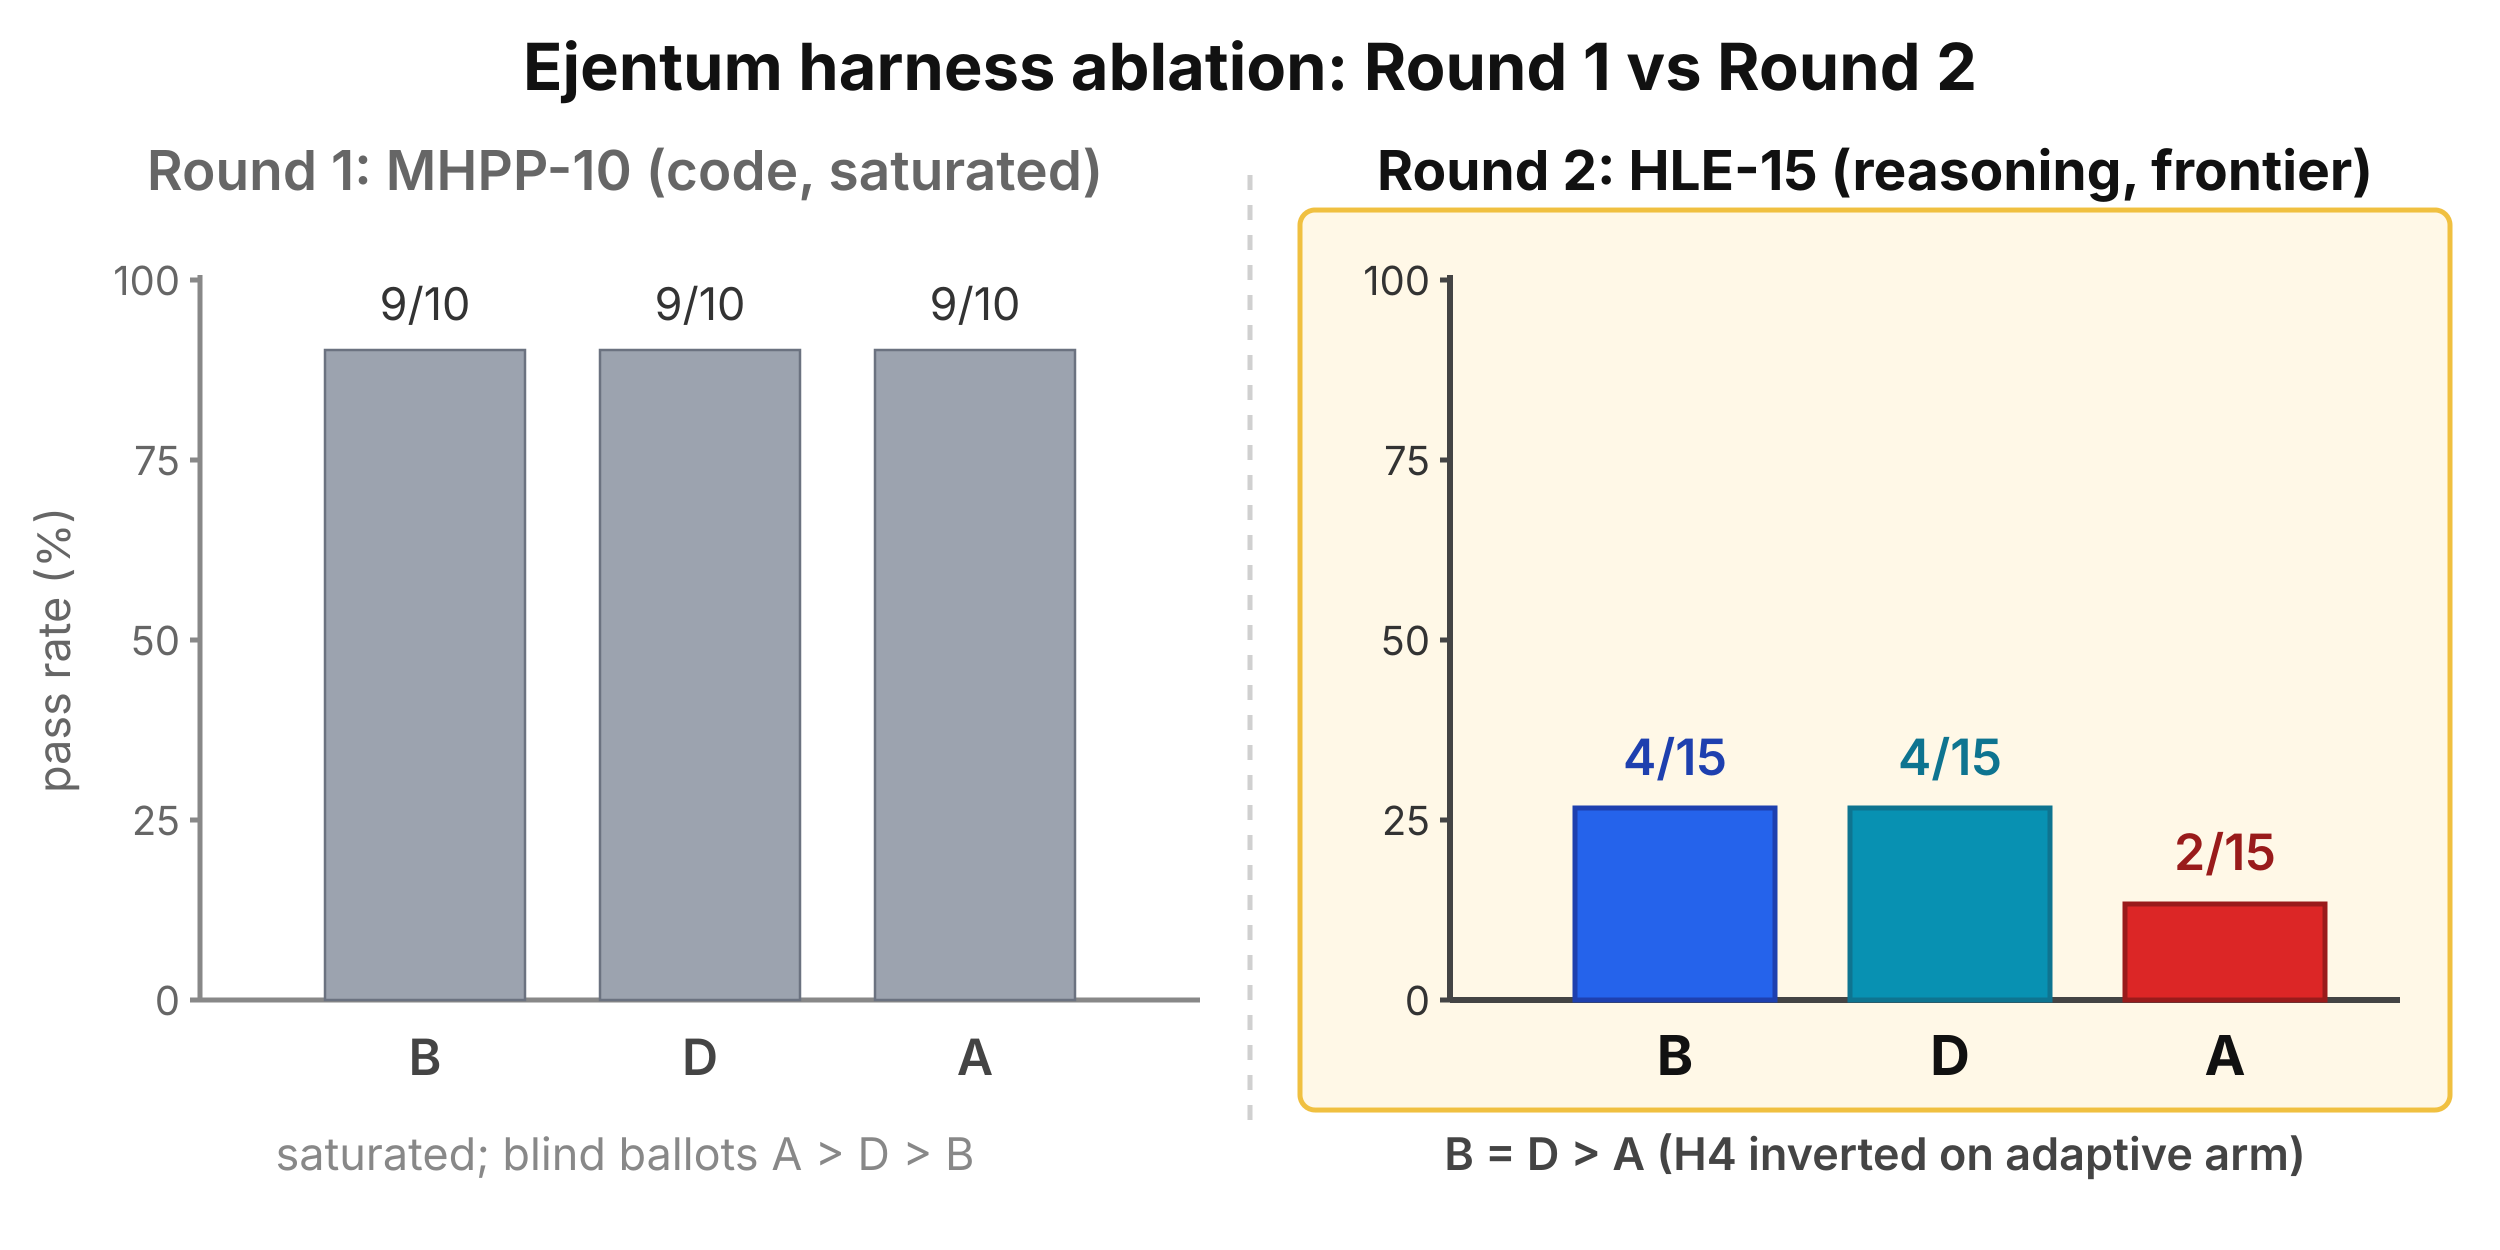
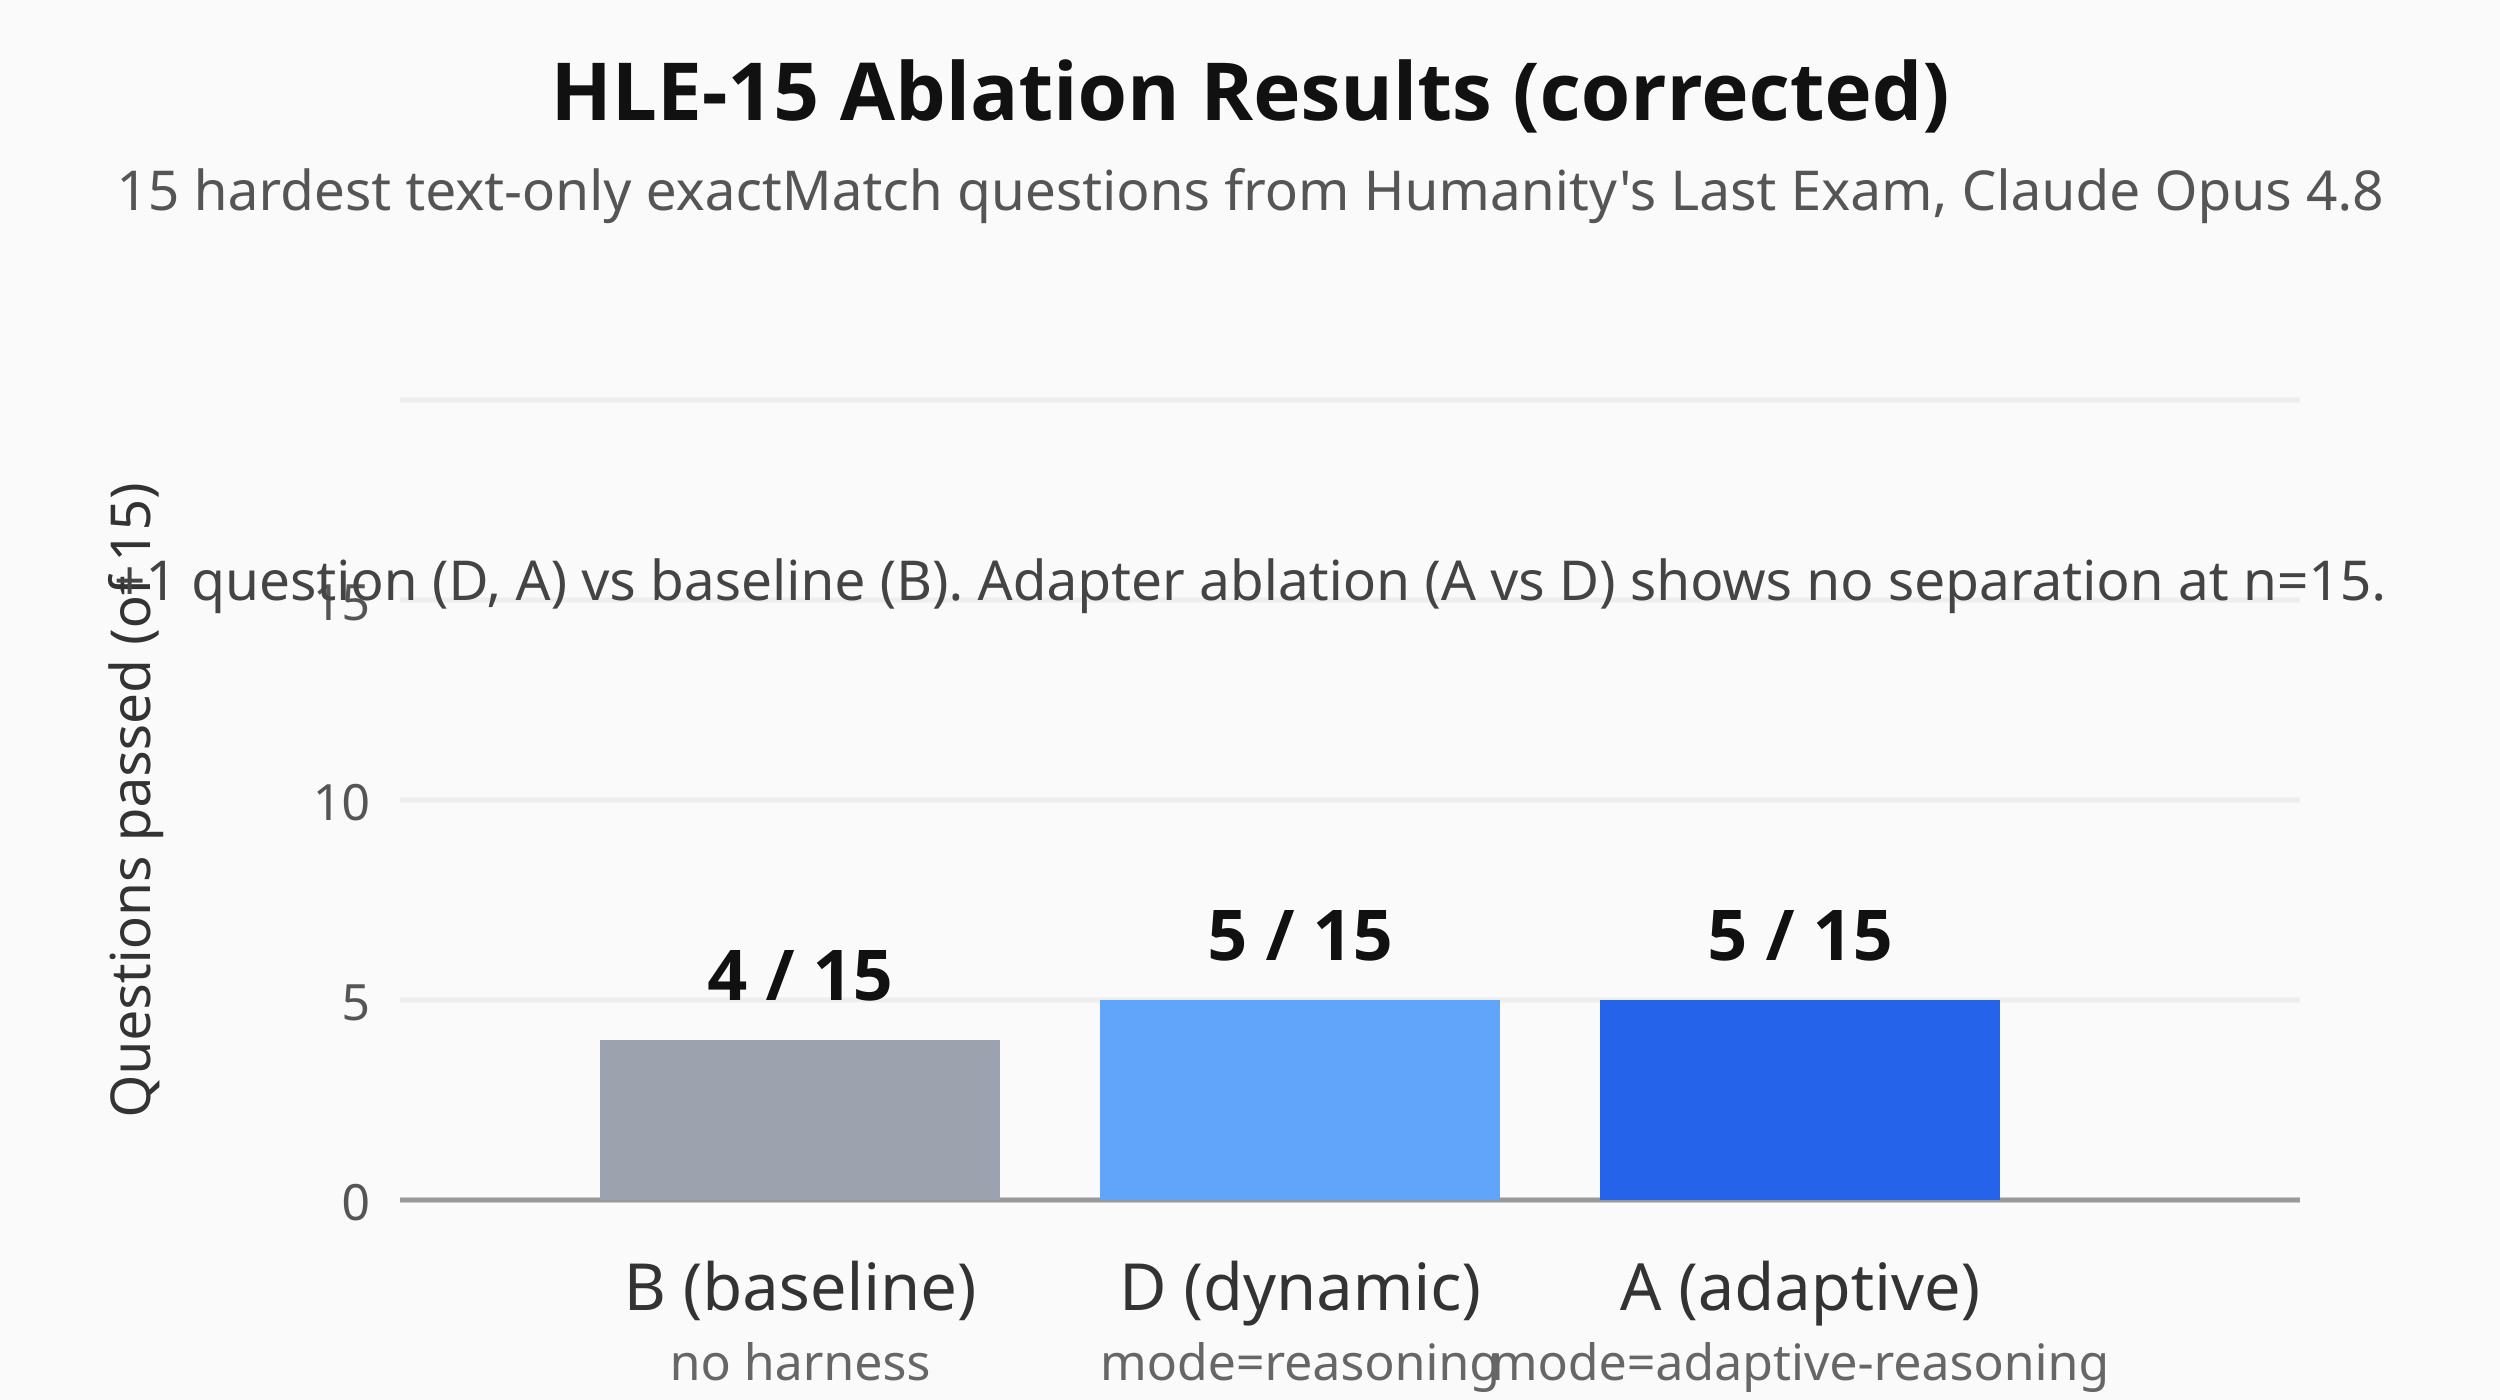
- <svg xmlns="http://www.w3.org/2000/svg" viewBox="0 0 500 250" width="500" height="250" font-family="-apple-system, system-ui, sans-serif">
-   <rect width="500" height="250" fill="#ffffff" />
-   <text x="250" y="18" text-anchor="middle" font-size="13" font-weight="700" fill="#111">Ejentum harness ablation: Round 1 vs Round 2</text>
-   <line x1="250" y1="35" x2="250" y2="225" stroke="#d0d0d0" stroke-width="1" stroke-dasharray="3,3" />
-   <text x="125" y="38" text-anchor="middle" font-size="11" font-weight="600" fill="#666">Round 1: MHPP-10 (code, saturated)</text>
-   <line x1="40" y1="55" x2="40" y2="200" stroke="#888" stroke-width="1" />
-   <line x1="40" y1="200" x2="240" y2="200" stroke="#888" stroke-width="1" />
-   <text x="36" y="203" text-anchor="end" font-size="8" fill="#666">0</text>
-   <text x="36" y="167" text-anchor="end" font-size="8" fill="#666">25</text>
-   <text x="36" y="131" text-anchor="end" font-size="8" fill="#666">50</text>
-   <text x="36" y="95" text-anchor="end" font-size="8" fill="#666">75</text>
-   <text x="36" y="59" text-anchor="end" font-size="8" fill="#666">100</text>
-   <line x1="38" y1="200" x2="40" y2="200" stroke="#888" />
-   <line x1="38" y1="164" x2="40" y2="164" stroke="#888" />
-   <line x1="38" y1="128" x2="40" y2="128" stroke="#888" />
-   <line x1="38" y1="92" x2="40" y2="92" stroke="#888" />
-   <line x1="38" y1="56" x2="40" y2="56" stroke="#888" />
-   <rect x="65" y="70" width="40" height="130" fill="#9ca3af" stroke="#6b7280" stroke-width="0.5" />
-   <text x="85" y="64" text-anchor="middle" font-size="9" fill="#333">9/10</text>
-   <text x="85" y="215" text-anchor="middle" font-size="10" font-weight="600" fill="#444">B</text>
-   <rect x="120" y="70" width="40" height="130" fill="#9ca3af" stroke="#6b7280" stroke-width="0.5" />
-   <text x="140" y="64" text-anchor="middle" font-size="9" fill="#333">9/10</text>
-   <text x="140" y="215" text-anchor="middle" font-size="10" font-weight="600" fill="#444">D</text>
-   <rect x="175" y="70" width="40" height="130" fill="#9ca3af" stroke="#6b7280" stroke-width="0.5" />
-   <text x="195" y="64" text-anchor="middle" font-size="9" fill="#333">9/10</text>
-   <text x="195" y="215" text-anchor="middle" font-size="10" font-weight="600" fill="#444">A</text>
-   <text x="125" y="234" text-anchor="middle" font-size="9" fill="#888">saturated; blind ballots A &gt; D &gt; B</text>
-   <text x="375" y="38" text-anchor="middle" font-size="11" font-weight="700" fill="#111">Round 2: HLE-15 (reasoning, frontier)</text>
-   <rect x="260" y="42" width="230" height="180" fill="#fff8e7" stroke="#f0c040" stroke-width="1" rx="3" />
-   <line x1="290" y1="55" x2="290" y2="200" stroke="#444" stroke-width="1.2" />
-   <line x1="290" y1="200" x2="480" y2="200" stroke="#444" stroke-width="1.2" />
-   <text x="286" y="203" text-anchor="end" font-size="8" fill="#333">0</text>
-   <text x="286" y="167" text-anchor="end" font-size="8" fill="#333">25</text>
-   <text x="286" y="131" text-anchor="end" font-size="8" fill="#333">50</text>
-   <text x="286" y="95" text-anchor="end" font-size="8" fill="#333">75</text>
-   <text x="286" y="59" text-anchor="end" font-size="8" fill="#333">100</text>
-   <line x1="288" y1="200" x2="290" y2="200" stroke="#444" />
-   <line x1="288" y1="164" x2="290" y2="164" stroke="#444" />
-   <line x1="288" y1="128" x2="290" y2="128" stroke="#444" />
-   <line x1="288" y1="92" x2="290" y2="92" stroke="#444" />
-   <line x1="288" y1="56" x2="290" y2="56" stroke="#444" />
-   <rect x="315" y="161.6" width="40" height="38.4" fill="#2563eb" stroke="#1e40af" stroke-width="1" />
-   <text x="335" y="155" text-anchor="middle" font-size="10" font-weight="600" fill="#1e40af">4/15</text>
-   <text x="335" y="215" text-anchor="middle" font-size="11" font-weight="700" fill="#111">B</text>
-   <rect x="370" y="161.6" width="40" height="38.4" fill="#0891b2" stroke="#0e7490" stroke-width="1" />
-   <text x="390" y="155" text-anchor="middle" font-size="10" font-weight="600" fill="#0e7490">4/15</text>
-   <text x="390" y="215" text-anchor="middle" font-size="11" font-weight="700" fill="#111">D</text>
-   <rect x="425" y="180.8" width="40" height="19.2" fill="#dc2626" stroke="#991b1b" stroke-width="1" />
-   <text x="445" y="174" text-anchor="middle" font-size="10" font-weight="600" fill="#991b1b">2/15</text>
-   <text x="445" y="215" text-anchor="middle" font-size="11" font-weight="700" fill="#111">A</text>
-   <text x="375" y="234" text-anchor="middle" font-size="9" font-weight="600" fill="#444">B = D &gt; A (H4 inverted on adaptive arm)</text>
-   <text x="14" y="130" text-anchor="middle" font-size="9" fill="#666" transform="rotate(-90 14 130)">pass rate (%)</text>
+ <svg xmlns="http://www.w3.org/2000/svg" viewBox="0 0 500 280" font-family="ui-sans-serif, system-ui, sans-serif">
+   <rect width="500" height="280" fill="#fafafa" />
+   <text x="250" y="24" text-anchor="middle" font-size="16" font-weight="600" fill="#111">HLE-15 Ablation Results (corrected)</text>
+   <text x="250" y="42" text-anchor="middle" font-size="11" fill="#555">15 hardest text-only exactMatch questions from Humanity's Last Exam, Claude Opus 4.8</text>
+   <line x1="80" y1="240" x2="460" y2="240" stroke="#999" stroke-width="1" />
+   <line x1="80" y1="200" x2="460" y2="200" stroke="#eee" stroke-width="1" />
+   <line x1="80" y1="160" x2="460" y2="160" stroke="#eee" stroke-width="1" />
+   <line x1="80" y1="120" x2="460" y2="120" stroke="#eee" stroke-width="1" />
+   <line x1="80" y1="80" x2="460" y2="80" stroke="#eee" stroke-width="1" />
+   <text x="74" y="244" text-anchor="end" font-size="10" fill="#555">0</text>
+   <text x="74" y="204" text-anchor="end" font-size="10" fill="#555">5</text>
+   <text x="74" y="164" text-anchor="end" font-size="10" fill="#555">10</text>
+   <text x="74" y="124" text-anchor="end" font-size="10" fill="#555">15</text>
+   <text x="30" y="160" transform="rotate(-90 30 160)" text-anchor="middle" font-size="11" fill="#333">Questions passed (of 15)</text>
+   <rect x="120" y="208" width="80" height="32" fill="#9ca3af" />
+   <text x="160" y="200" text-anchor="middle" font-size="14" font-weight="600" fill="#111">4 / 15</text>
+   <text x="160" y="262" text-anchor="middle" font-size="13" fill="#333">B (baseline)</text>
+   <text x="160" y="276" text-anchor="middle" font-size="10" fill="#666">no harness</text>
+   <rect x="220" y="200" width="80" height="40" fill="#60a5fa" />
+   <text x="260" y="192" text-anchor="middle" font-size="14" font-weight="600" fill="#111">5 / 15</text>
+   <text x="260" y="262" text-anchor="middle" font-size="13" fill="#333">D (dynamic)</text>
+   <text x="260" y="276" text-anchor="middle" font-size="10" fill="#666">mode=reasoning</text>
+   <rect x="320" y="200" width="80" height="40" fill="#2563eb" />
+   <text x="360" y="192" text-anchor="middle" font-size="14" font-weight="600" fill="#111">5 / 15</text>
+   <text x="360" y="262" text-anchor="middle" font-size="13" fill="#333">A (adaptive)</text>
+   <text x="360" y="276" text-anchor="middle" font-size="10" fill="#666">mode=adaptive-reasoning</text>
+   <text x="250" y="120" text-anchor="middle" font-size="11" fill="#444">+1 question (D, A) vs baseline (B). Adapter ablation (A vs D) shows no separation at n=15.</text>
</svg>
